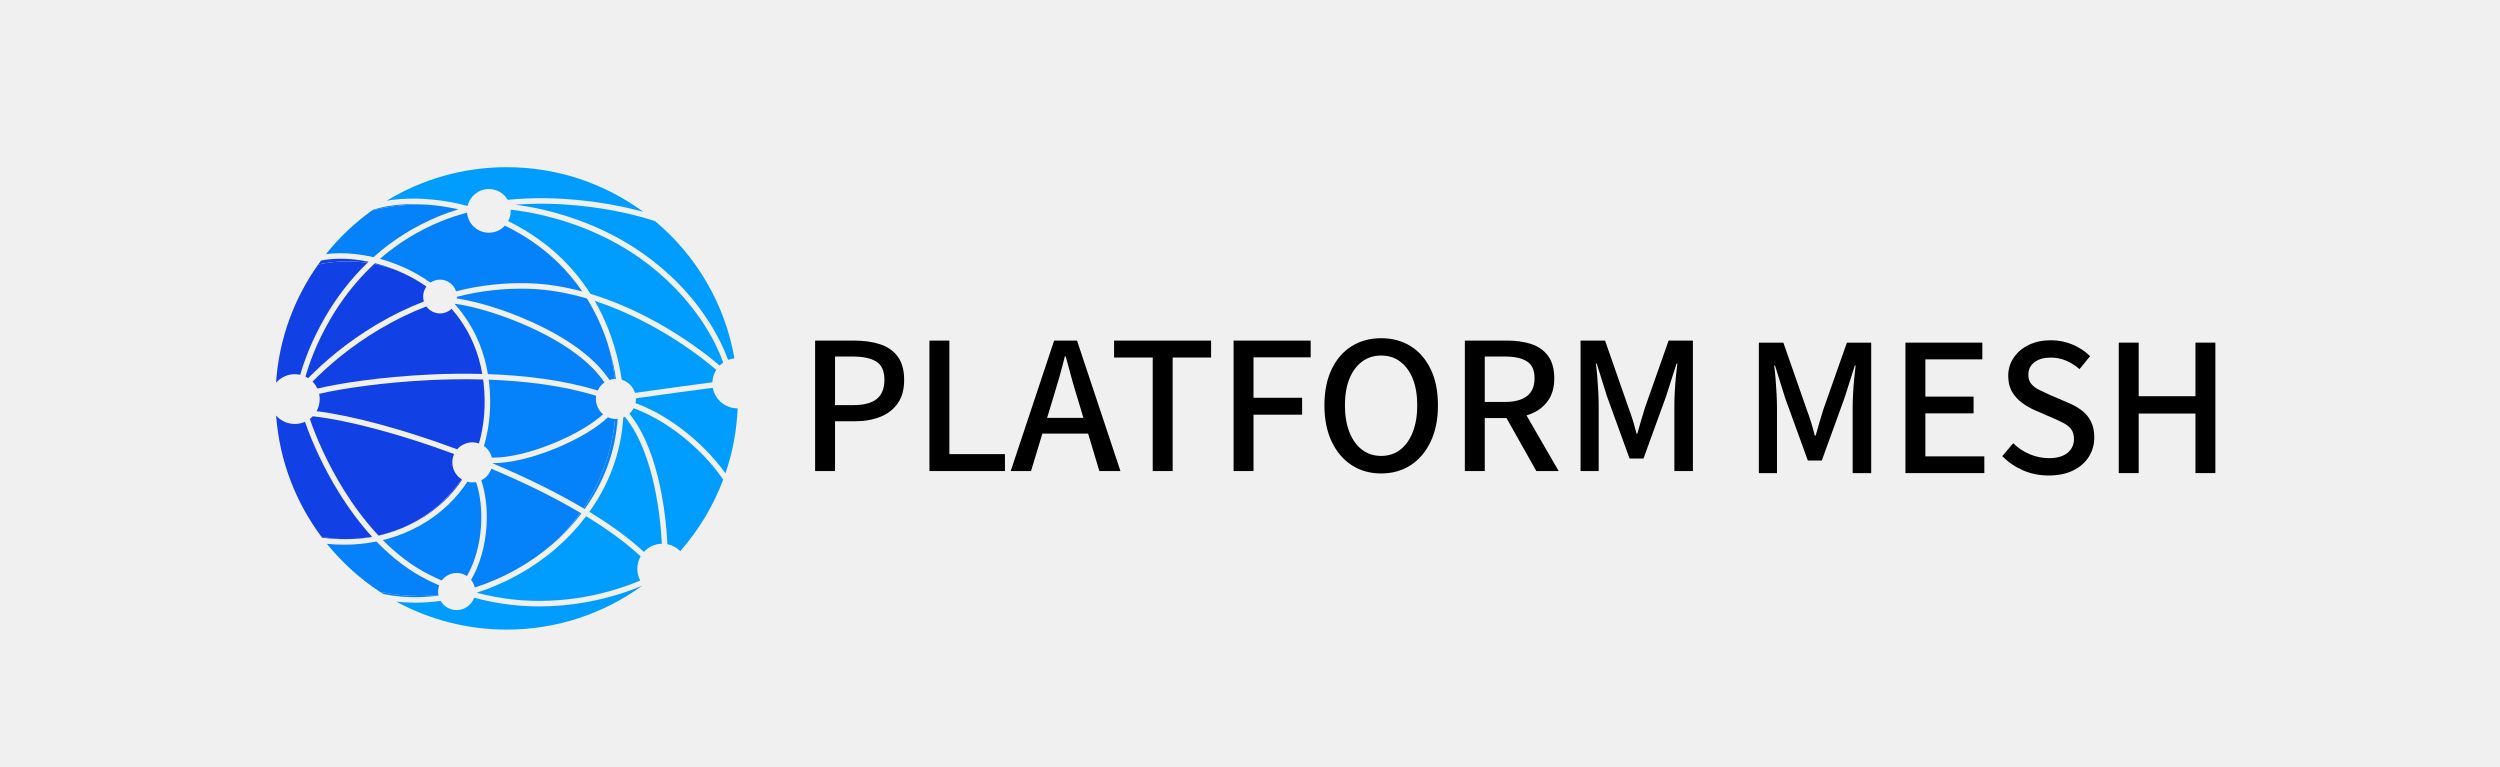
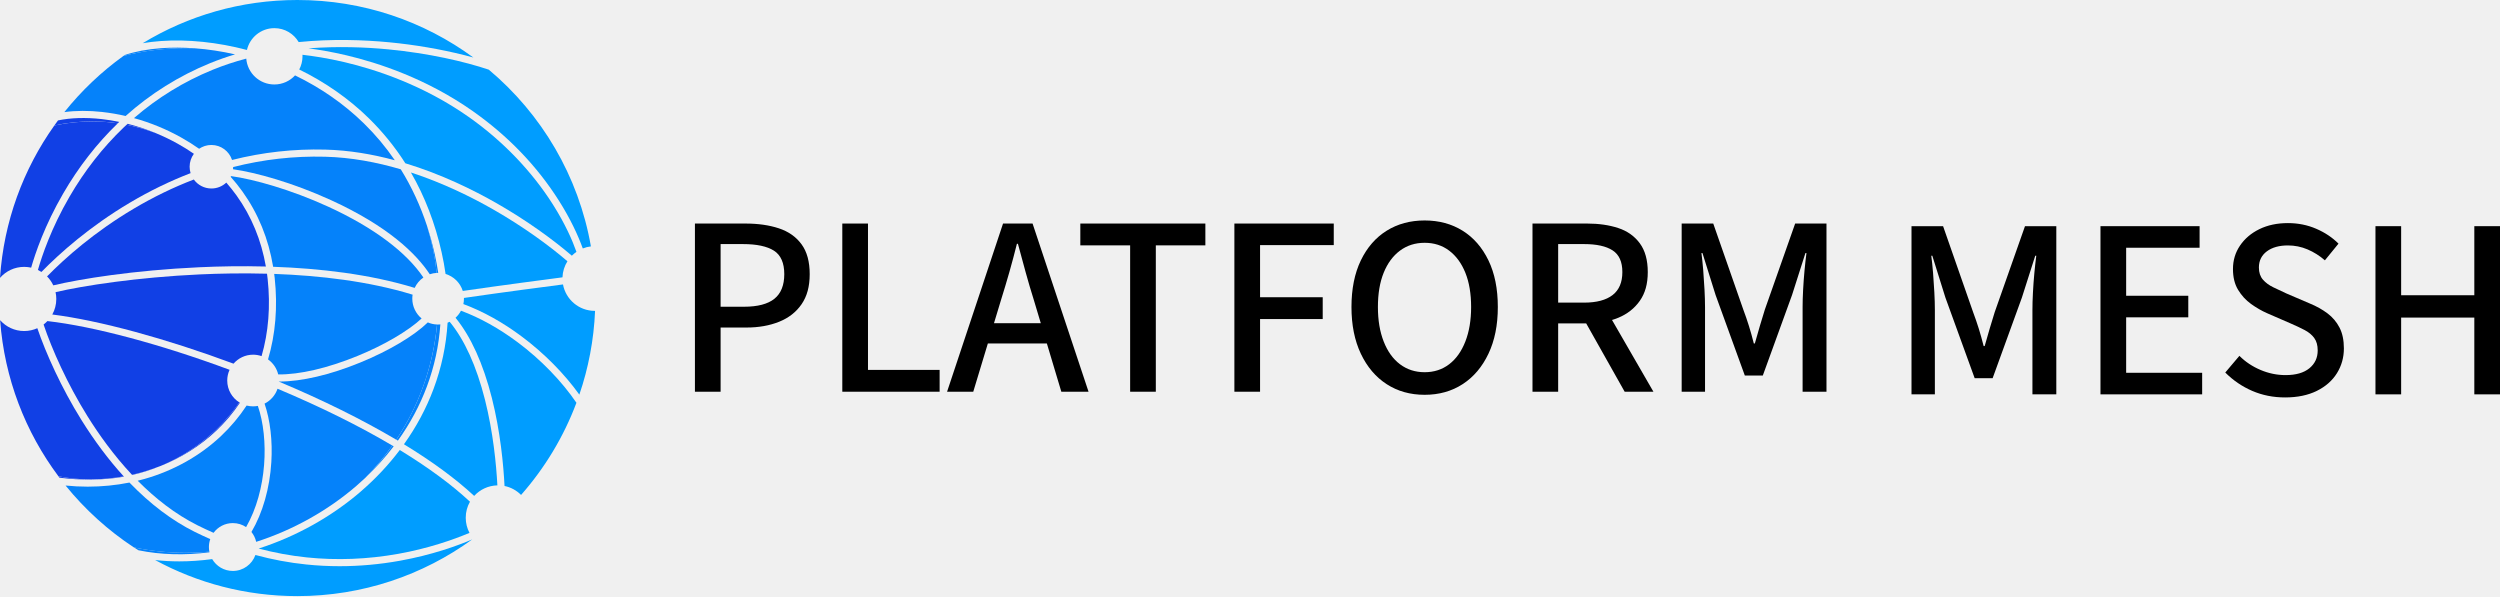
- <svg xmlns="http://www.w3.org/2000/svg" id="a" data-name="Layer 1" width="1004.12" height="307.88" viewBox="0 0 1004.12 307.88">
-   <rect x="-358.78" y="133.3" width="385.06" height="59.61" fill="none" />
-   <g>
-     <path d="M238.9,120.89c4.33,7.49,7.54,15.82,9.58,24.93.5,2.24.91,4.47,1.22,6.69,2.55.77,4.56,2.76,5.36,5.29,12.14-1.76,25.41-3.5,31.06-4.24.07-1.84.63-3.55,1.55-5.01-5.79-4.97-13.8-10.8-23.04-16.09-6.88-3.94-15.75-8.31-25.72-11.57Z" fill="#009dff" />
-     <path d="M171.5,82.2c-3.58-.27-7.09-.28-10.42-.04-4.24.31-8.07,1.04-11.29,2.11-.14.1-.28.2-.42.3,6.21-1.58,12.71-2.42,19.41-2.42.91,0,1.81.02,2.72.05Z" fill="#0582fa" />
-     <path d="M176.14,239.23c-.01-.06-.03-.13-.04-.19-2.41.22-4.85.34-7.31.34-5.54,0-10.95-.58-16.17-1.67.46.3.92.6,1.39.89,6.94,1.42,14.41,1.63,22.14.63Z" fill="#0582fa" />
-     <path d="M207.02,82.22c3.1.4,7.08,1.06,11.69,2.14,10.08,2.37,25.11,7.32,39.45,17.4,11.01,7.74,20.05,17.15,26.89,27.97,3.49,5.52,5.9,10.68,7.4,14.83.8-.32,1.64-.54,2.53-.64-3.84-21.98-15.41-41.3-31.81-55.06-7.55-2.54-18.76-5.12-31.31-6.33-7.03-.67-15.65-1.02-24.84-.32Z" fill="#009dff" />
-     <path d="M187.81,82.73c.89-3.9,4.38-6.81,8.55-6.81,3.23,0,6.05,1.75,7.57,4.34,10.43-1.05,20.27-.69,28.14.06,7.98.76,16.08,2.15,23.44,4,.97.24,1.92.5,2.85.75-15.37-11.27-34.33-17.92-54.85-17.92-17.64,0-34.13,4.92-48.17,13.46,1.77-.3,3.63-.53,5.59-.67,8.38-.61,17.81.37,26.88,2.78Z" fill="#009dff" />
-     <path d="M224.66,216.06c3.26-3.08,6.22-6.37,8.87-9.85-.14-.08-.28-.16-.41-.25-2.53,3.6-5.36,6.98-8.45,10.1Z" fill="#0582fa" />
-     <path d="M250.97,167.41c-.21.1-.42.2-.64.28-.43,7.09-1.89,13.99-4.39,20.67-2.25,6.02-5.35,11.81-9.21,17.21,8.83,5.39,16.16,10.78,21.88,16.09,1.8-1.97,4.37-3.22,7.23-3.28-.35-6.5-1.3-16.52-3.87-26.7-2.65-10.47-6.34-18.63-11-24.28Z" fill="#009dff" />
-     <path d="M247.38,152.16s.02,0,.03,0c-.29-1.94-.65-3.9-1.09-5.86-.67-2.99-1.47-5.89-2.39-8.7,1.44,4.69,2.46,9.56,3,14.58.15,0,.29-.01.44-.01Z" fill="#0582fa" />
-     <path d="M247.05,168.25c-1.25,13.19-5.75,25.42-12.69,35.9,0,0,0,0,0,0,.16.1.32.19.48.29,3.79-5.29,6.83-10.95,9.03-16.84,2.34-6.26,3.74-12.73,4.2-19.37-.23.02-.46.03-.69.03-.11,0-.22,0-.33,0Z" fill="#0582fa" />
-     <path d="M216.69,243.56c-3.51,0-6.99-.18-10.45-.54-5.34-.55-10.61-1.54-15.79-2.95-1.03,2.89-3.79,4.97-7.03,4.97-2.75,0-5.14-1.48-6.44-3.69-3.47.47-6.9.71-10.26.71-2.55,0-5.05-.14-7.51-.41,13.17,7.16,28.26,11.23,44.3,11.23,20.36,0,39.19-6.56,54.5-17.67-4.76,2.03-12.56,4.85-22.53,6.65-6.27,1.13-12.56,1.7-18.79,1.7Z" fill="#009dff" />
-     <path d="M272.19,173.82c-5.8-4.34-11.81-7.68-17.69-9.86-.44.83-1.01,1.57-1.7,2.19,4.81,5.91,8.61,14.3,11.32,24.99,2.66,10.51,3.61,20.84,3.95,27.43,1.99.4,3.77,1.4,5.15,2.79,7.37-8.37,13.26-18.08,17.25-28.72-4.63-6.79-11.08-13.44-18.29-18.83Z" fill="#009dff" />
-     <path d="M296.19,164.01c-4.94,0-9.04-3.55-9.91-8.24-5.71.74-18.84,2.46-30.86,4.21,0,.08,0,.15,0,.23,0,.57-.06,1.13-.18,1.68,6.09,2.25,12.29,5.69,18.26,10.16,6.94,5.19,13.19,11.52,17.88,18.05,2.82-8.24,4.51-17,4.9-26.1-.03,0-.07,0-.1,0Z" fill="#009dff" />
-     <path d="M204.11,88.81c8.12,3.97,15.48,9.11,21.71,15.22,4.32,4.24,8.11,8.91,11.34,13.99,11.12,3.37,21.02,8.21,28.56,12.52,9.32,5.33,17.41,11.22,23.32,16.28.44-.44.92-.84,1.43-1.2-1.26-3.58-3.48-8.66-7.3-14.71-6.59-10.42-15.68-19.88-26.29-27.34-14.03-9.86-28.74-14.71-38.62-17.04-5.37-1.27-9.92-1.94-13.15-2.31,0,.16.01.32.01.48,0,1.48-.37,2.88-1.02,4.11Z" fill="#009dff" />
-     <path d="M223.32,220.26c-9.17,7.91-20.28,14.09-31.87,17.8,4.91,1.31,9.91,2.23,14.97,2.76,9.39.98,19.01.6,28.59-1.12,9.16-1.64,17-4.35,22.14-6.52-.75-1.41-1.17-3.01-1.17-4.72,0-1.82.48-3.52,1.32-4.99-5.71-5.33-13.09-10.75-21.87-16.11-3.5,4.64-7.56,8.97-12.11,12.89Z" fill="#009dff" />
-     <path d="M212.12,115.98c-9.66-.25-19.21.83-28.61,3.22,0,.23-.02.46-.04.68,7.12,1.01,18.57,4.17,30.47,9.6,17.9,8.18,26.61,16.73,30.84,23.12.68-.23,1.41-.38,2.16-.42-.54-5.02-1.56-9.89-3-14.58-2.09-6.36-4.83-12.27-8.2-17.7-7.45-2.2-15.44-3.71-23.61-3.92Z" fill="#0582fa" />
-     <path d="M242.78,153.6c-2.63-3.9-6.41-7.72-11.29-11.39-5.13-3.86-11.35-7.46-18.48-10.72-11.41-5.22-23.08-8.51-30.16-9.47-.04.07-.07.15-.11.22,1.29,1.45,2.51,2.96,3.64,4.54,4.93,6.87,8.15,14.76,9.59,23.49,14.37.5,30.07,2.27,44.1,6.58.6-1.31,1.55-2.43,2.72-3.24Z" fill="#0582fa" />
-     <path d="M244.17,167.6c-4.34,4.21-12.07,8.83-21.07,12.51-9.4,3.85-18.31,5.92-25.18,5.92-.06,0-.11,0-.17,0,0,0,0,.01,0,.02,13.48,5.64,26.09,11.88,36.6,18.11,6.95-10.48,11.45-22.71,12.69-35.9-1.02-.04-1.99-.27-2.87-.66Z" fill="#0582fa" />
-     <path d="M142.78,102.05c2.42.27,4.83.68,7.23,1.24,7.76-6.96,16.6-12.48,26.29-16.45,2.57-1.05,5.18-1.96,7.8-2.75-4.21-.96-8.46-1.6-12.61-1.9-.9-.03-1.81-.05-2.72-.05-6.7,0-13.2.84-19.41,2.42-6.92,4.97-13.13,10.88-18.44,17.52,3.57-.49,7.59-.51,11.84-.04Z" fill="#0582fa" />
-     <path d="M150.31,106.02c3.16.62,6.23,1.5,9.18,2.63-2.89-1.19-5.85-2.17-8.85-2.93-.11.1-.22.2-.33.3Z" fill="#1140e5" />
-     <path d="M197.34,188.27c-.68,2.03-2.15,3.69-4.04,4.64,1.76,5.13,2.52,11.59,2.11,18.25-.5,8.14-2.69,15.8-6.2,21.74.71.88,1.23,1.93,1.48,3.07,11.33-3.62,22.21-9.66,31.17-17.39.95-.82,1.88-1.66,2.79-2.51,3.09-3.12,5.92-6.5,8.45-10.1-10.25-6.07-22.3-12.05-35.76-17.7Z" fill="#0582fa" />
-     <path d="M172.91,113.5c1.09-.74,2.4-1.18,3.82-1.18,3.01,0,5.55,1.96,6.44,4.67,9.52-2.4,19.21-3.48,29-3.23,7.48.19,14.8,1.45,21.71,3.32-2.82-4.13-6.03-7.96-9.62-11.47-6.15-6.02-13.43-11.09-21.46-14.97-1.6,1.74-3.9,2.83-6.46,2.83-4.61,0-8.38-3.55-8.74-8.06-3.53.93-7.03,2.08-10.46,3.48-9,3.68-17.23,8.73-24.53,15.06,5.07,1.4,10.03,3.42,14.66,6.01,1.97,1.1,3.85,2.28,5.64,3.54Z" fill="#0582fa" />
-     <path d="M160.66,212.43c6.6-2.59,12.6-6.36,17.58-11.06,2.81-2.66,5.28-5.58,7.38-8.73-.06-.04-.12-.08-.19-.11-6.12,8.82-14.71,15.79-24.78,19.9Z" fill="#1140e5" />
-     <path d="M176.1,239.04c-.09-.47-.14-.95-.14-1.45,0-.87.15-1.7.42-2.47-1.64-.72-3.26-1.48-4.88-2.28-7.01-3.5-13.78-8.61-20.14-15.18-.05-.05-.1-.11-.16-.16-4.22.85-8.59,1.28-13,1.28-2.29,0-4.6-.12-6.9-.35,6.05,7.47,13.24,13.99,21.3,19.29,5.22,1.09,10.63,1.67,16.17,1.67,2.47,0,4.9-.11,7.31-.34Z" fill="#0582fa" />
-     <path d="M139.13,216.55c-3.43-.03-6.79-.36-10.05-.98.1.14.21.27.31.41,3.25.43,6.51.62,9.74.58Z" fill="#1140e5" />
-     <path d="M183.42,230.13c1.53,0,2.95.46,4.13,1.25,6.56-11.43,7.16-27.58,3.66-37.76-.48.09-.98.14-1.49.14-.69,0-1.37-.09-2.01-.25-2.25,3.42-4.91,6.59-7.95,9.47-6.54,6.18-14.78,10.81-23.82,13.38-.72.2-1.44.39-2.17.57,5.36,5.41,11.61,10.38,18.72,13.93,1.63.81,3.27,1.58,4.92,2.3,1.36-1.84,3.54-3.03,6-3.03Z" fill="#0582fa" />
-     <path d="M147.58,105.56c.08-.08.16-.16.24-.23.07-.07.14-.13.21-.2-1.83-.38-3.66-.67-5.49-.88-5.04-.56-9.69-.4-13.6.42-.38.51-.76,1.03-1.13,1.56,3.79-.81,7.73-1.25,11.76-1.25,2.72,0,5.39.2,8.01.57Z" fill="#1140e5" />
-     <path d="M197.54,183.81c6.61.09,15.38-1.93,24.73-5.76,8.37-3.42,15.77-7.79,19.96-11.67-1.77-1.48-2.9-3.7-2.9-6.18,0-.42.03-.84.1-1.24-13.68-4.21-29.03-5.96-43.13-6.47.06.44.11.87.16,1.31.97,8.99.24,17.54-2.08,25.33,1.56,1.11,2.71,2.76,3.17,4.67Z" fill="#0582fa" />
-     <path d="M189.72,177.66c.93,0,1.82.16,2.65.45,2.15-7.41,2.81-15.53,1.89-24.06-.06-.54-.13-1.09-.2-1.62-7.57-.21-14.73-.07-21,.22-19.27.89-36.28,3.5-44.88,5.53.15.68.23,1.39.23,2.12,0,1.76-.45,3.41-1.25,4.84,14.66,1.84,35.47,7.51,56.47,15.32,1.48-1.71,3.66-2.8,6.1-2.8Z" fill="#1140e5" />
-     <path d="M151.34,130.3c6.2-3.68,12.51-6.74,18.91-9.2-.19-.63-.3-1.3-.3-1.99,0-1.51.5-2.91,1.33-4.04-1.62-1.13-3.32-2.19-5.09-3.17-2.17-1.21-4.42-2.29-6.71-3.24-2.95-1.13-6.02-2.01-9.18-2.63-.31.29-.62.58-.93.87-6.46,6.18-12.14,13.43-16.85,21.55-5.68,9.77-8.6,18.49-9.84,22.82.38.18.75.39,1.1.61,5.85-5.98,15.09-14.18,27.55-21.58Z" fill="#1140e5" />
-     <path d="M193.71,150.2c-1.42-8.22-4.49-15.65-9.13-22.13-1-1.39-2.07-2.73-3.2-4.03-1.21,1.14-2.85,1.84-4.64,1.84-2.25,0-4.25-1.1-5.48-2.8-6.35,2.43-12.62,5.47-18.77,9.12-12.17,7.22-21.2,15.21-26.96,21.07.8.81,1.46,1.75,1.94,2.79,8.33-1.99,25.04-4.7,45.49-5.64,6.21-.29,13.28-.43,20.76-.23Z" fill="#1140e5" />
-     <path d="M160.66,212.43c10.07-4.11,18.66-11.08,24.78-19.9-2.26-1.42-3.77-3.94-3.77-6.82,0-1.19.26-2.32.73-3.34-21.3-7.9-42.33-13.55-56.76-15.18-.37.39-.77.75-1.19,1.07,2.6,7.73,7.38,18.47,13.69,28.59,3.47,5.57,8.11,12.1,13.85,18.22,1.13-.25,2.25-.53,3.35-.85,1.81-.52,3.59-1.12,5.32-1.8Z" fill="#1140e5" />
-     <path d="M118.4,150.3c.75,0,1.48.09,2.18.24,1.28-4.47,4.22-13.19,10-23.14,4.76-8.21,10.49-15.56,17-21.84-2.62-.38-5.29-.57-8.01-.57-4.04,0-7.97.43-11.76,1.25-9.66,13.57-15.76,29.86-16.94,47.49,1.83-2.1,4.53-3.43,7.53-3.43Z" fill="#1140e5" />
-     <path d="M149.42,215.58c-4.66-5.11-9.08-11-13.17-17.56-6.27-10.07-11.07-20.76-13.75-28.61-1.25.56-2.64.88-4.1.88-2.98,0-5.66-1.31-7.49-3.38,1.33,18.17,7.89,34.89,18.18,48.65,3.26.62,6.61.96,10.05.98,3.48-.05,6.93-.37,10.29-.97Z" fill="#1140e5" />
-     <path d="M197.76,186.04s0-.01,0-.02c-.02,0-.03,0-.05,0,.02,0,.03.01.05.02Z" fill="#fff" />
-     <path d="M155.34,214.22c-1.1.31-2.22.6-3.35.85.02.03.05.05.07.08,2.97-.68,5.84-1.6,8.6-2.73-1.74.68-3.51,1.28-5.32,1.8Z" fill="#1140e5" />
-     <path d="M139.13,216.55c.15,0,.29,0,.44,0,3.39,0,6.71-.3,9.93-.88-.03-.03-.05-.06-.08-.09-3.36.6-6.81.92-10.29.97Z" fill="#1140e5" />
+ <svg xmlns="http://www.w3.org/2000/svg" id="a" data-name="Layer 1" width="778.93" height="185.73" viewBox="0 0 778.93 185.73" version="1.1">
+   <defs id="defs48" />
+   <g id="g36" transform="translate(-110.87,-67.15)">
+     <path d="m 238.9,120.89 c 4.33,7.49 7.54,15.82 9.58,24.93 0.5,2.24 0.91,4.47 1.22,6.69 2.55,0.77 4.56,2.76 5.36,5.29 12.14,-1.76 25.41,-3.5 31.06,-4.24 0.07,-1.84 0.63,-3.55 1.55,-5.01 -5.79,-4.97 -13.8,-10.8 -23.04,-16.09 -6.88,-3.94 -15.75,-8.31 -25.72,-11.57 z" fill="#009dff" id="path1" />
+     <path d="m 171.5,82.2 c -3.58,-0.27 -7.09,-0.28 -10.42,-0.04 -4.24,0.31 -8.07,1.04 -11.29,2.11 -0.14,0.1 -0.28,0.2 -0.42,0.3 6.21,-1.58 12.71,-2.42 19.41,-2.42 0.91,0 1.81,0.02 2.72,0.05 z" fill="#0582fa" id="path2" />
+     <path d="m 176.14,239.23 c -0.01,-0.06 -0.03,-0.13 -0.04,-0.19 -2.41,0.22 -4.85,0.34 -7.31,0.34 -5.54,0 -10.95,-0.58 -16.17,-1.67 0.46,0.3 0.92,0.6 1.39,0.89 6.94,1.42 14.41,1.63 22.14,0.63 z" fill="#0582fa" id="path3" />
+     <path d="m 207.02,82.22 c 3.1,0.4 7.08,1.06 11.69,2.14 10.08,2.37 25.11,7.32 39.45,17.4 11.01,7.74 20.05,17.15 26.89,27.97 3.49,5.52 5.9,10.68 7.4,14.83 0.8,-0.32 1.64,-0.54 2.53,-0.64 -3.84,-21.98 -15.41,-41.3 -31.81,-55.06 -7.55,-2.54 -18.76,-5.12 -31.31,-6.33 -7.03,-0.67 -15.65,-1.02 -24.84,-0.32 z" fill="#009dff" id="path4" />
+     <path d="m 187.81,82.73 c 0.89,-3.9 4.38,-6.81 8.55,-6.81 3.23,0 6.05,1.75 7.57,4.34 10.43,-1.05 20.27,-0.69 28.14,0.06 7.98,0.76 16.08,2.15 23.44,4 0.97,0.24 1.92,0.5 2.85,0.75 -15.37,-11.27 -34.33,-17.92 -54.85,-17.92 -17.64,0 -34.13,4.92 -48.17,13.46 1.77,-0.3 3.63,-0.53 5.59,-0.67 8.38,-0.61 17.81,0.37 26.88,2.78 z" fill="#009dff" id="path5" />
+     <path d="m 224.66,216.06 c 3.26,-3.08 6.22,-6.37 8.87,-9.85 -0.14,-0.08 -0.28,-0.16 -0.41,-0.25 -2.53,3.6 -5.36,6.98 -8.45,10.1 z" fill="#0582fa" id="path6" />
+     <path d="m 250.97,167.41 c -0.21,0.1 -0.42,0.2 -0.64,0.28 -0.43,7.09 -1.89,13.99 -4.39,20.67 -2.25,6.02 -5.35,11.81 -9.21,17.21 8.83,5.39 16.16,10.78 21.88,16.09 1.8,-1.97 4.37,-3.22 7.23,-3.28 -0.35,-6.5 -1.3,-16.52 -3.87,-26.7 -2.65,-10.47 -6.34,-18.63 -11,-24.28 z" fill="#009dff" id="path7" />
+     <path d="m 247.38,152.16 c 0,0 0.02,0 0.03,0 -0.29,-1.94 -0.65,-3.9 -1.09,-5.86 -0.67,-2.99 -1.47,-5.89 -2.39,-8.7 1.44,4.69 2.46,9.56 3,14.58 0.15,0 0.29,-0.01 0.44,-0.01 z" fill="#0582fa" id="path8" />
+     <path d="m 247.05,168.25 c -1.25,13.19 -5.75,25.42 -12.69,35.9 0,0 0,0 0,0 0.16,0.1 0.32,0.19 0.48,0.29 3.79,-5.29 6.83,-10.95 9.03,-16.84 2.34,-6.26 3.74,-12.73 4.2,-19.37 -0.23,0.02 -0.46,0.03 -0.69,0.03 -0.11,0 -0.22,0 -0.33,0 z" fill="#0582fa" id="path9" />
+     <path d="m 216.69,243.56 c -3.51,0 -6.99,-0.18 -10.45,-0.54 -5.34,-0.55 -10.61,-1.54 -15.79,-2.95 -1.03,2.89 -3.79,4.97 -7.03,4.97 -2.75,0 -5.14,-1.48 -6.44,-3.69 -3.47,0.47 -6.9,0.71 -10.26,0.71 -2.55,0 -5.05,-0.14 -7.51,-0.41 13.17,7.16 28.26,11.23 44.3,11.23 20.36,0 39.19,-6.56 54.5,-17.67 -4.76,2.03 -12.56,4.85 -22.53,6.65 -6.27,1.13 -12.56,1.7 -18.79,1.7 z" fill="#009dff" id="path10" />
+     <path d="m 272.19,173.82 c -5.8,-4.34 -11.81,-7.68 -17.69,-9.86 -0.44,0.83 -1.01,1.57 -1.7,2.19 4.81,5.91 8.61,14.3 11.32,24.99 2.66,10.51 3.61,20.84 3.95,27.43 1.99,0.4 3.77,1.4 5.15,2.79 7.37,-8.37 13.26,-18.08 17.25,-28.72 -4.63,-6.79 -11.08,-13.44 -18.29,-18.83 z" fill="#009dff" id="path11" />
+     <path d="m 296.19,164.01 c -4.94,0 -9.04,-3.55 -9.91,-8.24 -5.71,0.74 -18.84,2.46 -30.86,4.21 0,0.08 0,0.15 0,0.23 0,0.57 -0.06,1.13 -0.18,1.68 6.09,2.25 12.29,5.69 18.26,10.16 6.94,5.19 13.19,11.52 17.88,18.05 2.82,-8.24 4.51,-17 4.9,-26.1 -0.03,0 -0.07,0 -0.1,0 z" fill="#009dff" id="path12" />
+     <path d="m 204.11,88.81 c 8.12,3.97 15.48,9.11 21.71,15.22 4.32,4.24 8.11,8.91 11.34,13.99 11.12,3.37 21.02,8.21 28.56,12.52 9.32,5.33 17.41,11.22 23.32,16.28 0.44,-0.44 0.92,-0.84 1.43,-1.2 -1.26,-3.58 -3.48,-8.66 -7.3,-14.71 -6.59,-10.42 -15.68,-19.88 -26.29,-27.34 -14.03,-9.86 -28.74,-14.71 -38.62,-17.04 -5.37,-1.27 -9.92,-1.94 -13.15,-2.31 0,0.16 0.01,0.32 0.01,0.48 0,1.48 -0.37,2.88 -1.02,4.11 z" fill="#009dff" id="path13" />
+     <path d="m 223.32,220.26 c -9.17,7.91 -20.28,14.09 -31.87,17.8 4.91,1.31 9.91,2.23 14.97,2.76 9.39,0.98 19.01,0.6 28.59,-1.12 9.16,-1.64 17,-4.35 22.14,-6.52 -0.75,-1.41 -1.17,-3.01 -1.17,-4.72 0,-1.82 0.48,-3.52 1.32,-4.99 -5.71,-5.33 -13.09,-10.75 -21.87,-16.11 -3.5,4.64 -7.56,8.97 -12.11,12.89 z" fill="#009dff" id="path14" />
+     <path d="m 212.12,115.98 c -9.66,-0.25 -19.21,0.83 -28.61,3.22 0,0.23 -0.02,0.46 -0.04,0.68 7.12,1.01 18.57,4.17 30.47,9.6 17.9,8.18 26.61,16.73 30.84,23.12 0.68,-0.23 1.41,-0.38 2.16,-0.42 -0.54,-5.02 -1.56,-9.89 -3,-14.58 -2.09,-6.36 -4.83,-12.27 -8.2,-17.7 -7.45,-2.2 -15.44,-3.71 -23.61,-3.92 z" fill="#0582fa" id="path15" />
+     <path d="m 242.78,153.6 c -2.63,-3.9 -6.41,-7.72 -11.29,-11.39 -5.13,-3.86 -11.35,-7.46 -18.48,-10.72 -11.41,-5.22 -23.08,-8.51 -30.16,-9.47 -0.04,0.07 -0.07,0.15 -0.11,0.22 1.29,1.45 2.51,2.96 3.64,4.54 4.93,6.87 8.15,14.76 9.59,23.49 14.37,0.5 30.07,2.27 44.1,6.58 0.6,-1.31 1.55,-2.43 2.72,-3.24 z" fill="#0582fa" id="path16" />
+     <path d="m 244.17,167.6 c -4.34,4.21 -12.07,8.83 -21.07,12.51 -9.4,3.85 -18.31,5.92 -25.18,5.92 -0.06,0 -0.11,0 -0.17,0 0,0 0,0.01 0,0.02 13.48,5.64 26.09,11.88 36.6,18.11 6.95,-10.48 11.45,-22.71 12.69,-35.9 -1.02,-0.04 -1.99,-0.27 -2.87,-0.66 z" fill="#0582fa" id="path17" />
+     <path d="m 142.78,102.05 c 2.42,0.27 4.83,0.68 7.23,1.24 7.76,-6.96 16.6,-12.48 26.29,-16.45 2.57,-1.05 5.18,-1.96 7.8,-2.75 -4.21,-0.96 -8.46,-1.6 -12.61,-1.9 -0.9,-0.03 -1.81,-0.05 -2.72,-0.05 -6.7,0 -13.2,0.84 -19.41,2.42 -6.92,4.97 -13.13,10.88 -18.44,17.52 3.57,-0.49 7.59,-0.51 11.84,-0.04 z" fill="#0582fa" id="path18" />
+     <path d="m 150.31,106.02 c 3.16,0.62 6.23,1.5 9.18,2.63 -2.89,-1.19 -5.85,-2.17 -8.85,-2.93 -0.11,0.1 -0.22,0.2 -0.33,0.3 z" fill="#1140e5" id="path19" />
+     <path d="m 197.34,188.27 c -0.68,2.03 -2.15,3.69 -4.04,4.64 1.76,5.13 2.52,11.59 2.11,18.25 -0.5,8.14 -2.69,15.8 -6.2,21.74 0.71,0.88 1.23,1.93 1.48,3.07 11.33,-3.62 22.21,-9.66 31.17,-17.39 0.95,-0.82 1.88,-1.66 2.79,-2.51 3.09,-3.12 5.92,-6.5 8.45,-10.1 -10.25,-6.07 -22.3,-12.05 -35.76,-17.7 z" fill="#0582fa" id="path20" />
+     <path d="m 172.91,113.5 c 1.09,-0.74 2.4,-1.18 3.82,-1.18 3.01,0 5.55,1.96 6.44,4.67 9.52,-2.4 19.21,-3.48 29,-3.23 7.48,0.19 14.8,1.45 21.71,3.32 -2.82,-4.13 -6.03,-7.96 -9.62,-11.47 -6.15,-6.02 -13.43,-11.09 -21.46,-14.97 -1.6,1.74 -3.9,2.83 -6.46,2.83 -4.61,0 -8.38,-3.55 -8.74,-8.06 -3.53,0.93 -7.03,2.08 -10.46,3.48 -9,3.68 -17.23,8.73 -24.53,15.06 5.07,1.4 10.03,3.42 14.66,6.01 1.97,1.1 3.85,2.28 5.64,3.54 z" fill="#0582fa" id="path21" />
+     <path d="m 160.66,212.43 c 6.6,-2.59 12.6,-6.36 17.58,-11.06 2.81,-2.66 5.28,-5.58 7.38,-8.73 -0.06,-0.04 -0.12,-0.08 -0.19,-0.11 -6.12,8.82 -14.71,15.79 -24.78,19.9 z" fill="#1140e5" id="path22" />
+     <path d="m 176.1,239.04 c -0.09,-0.47 -0.14,-0.95 -0.14,-1.45 0,-0.87 0.15,-1.7 0.42,-2.47 -1.64,-0.72 -3.26,-1.48 -4.88,-2.28 -7.01,-3.5 -13.78,-8.61 -20.14,-15.18 -0.05,-0.05 -0.1,-0.11 -0.16,-0.16 -4.22,0.85 -8.59,1.28 -13,1.28 -2.29,0 -4.6,-0.12 -6.9,-0.35 6.05,7.47 13.24,13.99 21.3,19.29 5.22,1.09 10.63,1.67 16.17,1.67 2.47,0 4.9,-0.11 7.31,-0.34 z" fill="#0582fa" id="path23" />
+     <path d="m 139.13,216.55 c -3.43,-0.03 -6.79,-0.36 -10.05,-0.98 0.1,0.14 0.21,0.27 0.31,0.41 3.25,0.43 6.51,0.62 9.74,0.58 z" fill="#1140e5" id="path24" />
+     <path d="m 183.42,230.13 c 1.53,0 2.95,0.46 4.13,1.25 6.56,-11.43 7.16,-27.58 3.66,-37.76 -0.48,0.09 -0.98,0.14 -1.49,0.14 -0.69,0 -1.37,-0.09 -2.01,-0.25 -2.25,3.42 -4.91,6.59 -7.95,9.47 -6.54,6.18 -14.78,10.81 -23.82,13.38 -0.72,0.2 -1.44,0.39 -2.17,0.57 5.36,5.41 11.61,10.38 18.72,13.93 1.63,0.81 3.27,1.58 4.92,2.3 1.36,-1.84 3.54,-3.03 6,-3.03 z" fill="#0582fa" id="path25" />
+     <path d="m 147.58,105.56 c 0.08,-0.08 0.16,-0.16 0.24,-0.23 0.07,-0.07 0.14,-0.13 0.21,-0.2 -1.83,-0.38 -3.66,-0.67 -5.49,-0.88 -5.04,-0.56 -9.69,-0.4 -13.6,0.42 -0.38,0.51 -0.76,1.03 -1.13,1.56 3.79,-0.81 7.73,-1.25 11.76,-1.25 2.72,0 5.39,0.2 8.01,0.57 z" fill="#1140e5" id="path26" />
+     <path d="m 197.54,183.81 c 6.61,0.09 15.38,-1.93 24.73,-5.76 8.37,-3.42 15.77,-7.79 19.96,-11.67 -1.77,-1.48 -2.9,-3.7 -2.9,-6.18 0,-0.42 0.03,-0.84 0.1,-1.24 -13.68,-4.21 -29.03,-5.96 -43.13,-6.47 0.06,0.44 0.11,0.87 0.16,1.31 0.97,8.99 0.24,17.54 -2.08,25.33 1.56,1.11 2.71,2.76 3.17,4.67 z" fill="#0582fa" id="path27" />
+     <path d="m 189.72,177.66 c 0.93,0 1.82,0.16 2.65,0.45 2.15,-7.41 2.81,-15.53 1.89,-24.06 -0.06,-0.54 -0.13,-1.09 -0.2,-1.62 -7.57,-0.21 -14.73,-0.07 -21,0.22 -19.27,0.89 -36.28,3.5 -44.88,5.53 0.15,0.68 0.23,1.39 0.23,2.12 0,1.76 -0.45,3.41 -1.25,4.84 14.66,1.84 35.47,7.51 56.47,15.32 1.48,-1.71 3.66,-2.8 6.1,-2.8 z" fill="#1140e5" id="path28" />
+     <path d="m 151.34,130.3 c 6.2,-3.68 12.51,-6.74 18.91,-9.2 -0.19,-0.63 -0.3,-1.3 -0.3,-1.99 0,-1.51 0.5,-2.91 1.33,-4.04 -1.62,-1.13 -3.32,-2.19 -5.09,-3.17 -2.17,-1.21 -4.42,-2.29 -6.71,-3.24 -2.95,-1.13 -6.02,-2.01 -9.18,-2.63 -0.31,0.29 -0.62,0.58 -0.93,0.87 -6.46,6.18 -12.14,13.43 -16.85,21.55 -5.68,9.77 -8.6,18.49 -9.84,22.82 0.38,0.18 0.75,0.39 1.1,0.61 5.85,-5.98 15.09,-14.18 27.55,-21.58 z" fill="#1140e5" id="path29" />
+     <path d="m 193.71,150.2 c -1.42,-8.22 -4.49,-15.65 -9.13,-22.13 -1,-1.39 -2.07,-2.73 -3.2,-4.03 -1.21,1.14 -2.85,1.84 -4.64,1.84 -2.25,0 -4.25,-1.1 -5.48,-2.8 -6.35,2.43 -12.62,5.47 -18.77,9.12 -12.17,7.22 -21.2,15.21 -26.96,21.07 0.8,0.81 1.46,1.75 1.94,2.79 8.33,-1.99 25.04,-4.7 45.49,-5.64 6.21,-0.29 13.28,-0.43 20.76,-0.23 z" fill="#1140e5" id="path30" />
+     <path d="m 160.66,212.43 c 10.07,-4.11 18.66,-11.08 24.78,-19.9 -2.26,-1.42 -3.77,-3.94 -3.77,-6.82 0,-1.19 0.26,-2.32 0.73,-3.34 -21.3,-7.9 -42.33,-13.55 -56.76,-15.18 -0.37,0.39 -0.77,0.75 -1.19,1.07 2.6,7.73 7.38,18.47 13.69,28.59 3.47,5.57 8.11,12.1 13.85,18.22 1.13,-0.25 2.25,-0.53 3.35,-0.85 1.81,-0.52 3.59,-1.12 5.32,-1.8 z" fill="#1140e5" id="path31" />
+     <path d="m 118.4,150.3 c 0.75,0 1.48,0.09 2.18,0.24 1.28,-4.47 4.22,-13.19 10,-23.14 4.76,-8.21 10.49,-15.56 17,-21.84 -2.62,-0.38 -5.29,-0.57 -8.01,-0.57 -4.04,0 -7.97,0.43 -11.76,1.25 -9.66,13.57 -15.76,29.86 -16.94,47.49 1.83,-2.1 4.53,-3.43 7.53,-3.43 z" fill="#1140e5" id="path32" />
+     <path d="m 149.42,215.58 c -4.66,-5.11 -9.08,-11 -13.17,-17.56 -6.27,-10.07 -11.07,-20.76 -13.75,-28.61 -1.25,0.56 -2.64,0.88 -4.1,0.88 -2.98,0 -5.66,-1.31 -7.49,-3.38 1.33,18.17 7.89,34.89 18.18,48.65 3.26,0.62 6.61,0.96 10.05,0.98 3.48,-0.05 6.93,-0.37 10.29,-0.97 z" fill="#1140e5" id="path33" />
+     <path d="m 197.76,186.04 c 0,0 0,-0.01 0,-0.02 -0.02,0 -0.03,0 -0.05,0 0.02,0 0.03,0.01 0.05,0.02 z" fill="#ffffff" id="path34" />
+     <path d="m 155.34,214.22 c -1.1,0.31 -2.22,0.6 -3.35,0.85 0.02,0.03 0.05,0.05 0.07,0.08 2.97,-0.68 5.84,-1.6 8.6,-2.73 -1.74,0.68 -3.51,1.28 -5.32,1.8 z" fill="#1140e5" id="path35" />
+     <path d="m 139.13,216.55 c 0.15,0 0.29,0 0.44,0 3.39,0 6.71,-0.3 9.93,-0.88 -0.03,-0.03 -0.05,-0.06 -0.08,-0.09 -3.36,0.6 -6.81,0.92 -10.29,0.97 z" fill="#1140e5" id="path36" />
  </g>
-   <g>
-     <rect x="320.51" y="132.48" width="449.97" height="65.06" fill="none" />
-     <path d="M327.39,189.2v-52.4h15.76c3.89,0,7.35.49,10.36,1.48,3.01.99,5.37,2.64,7.08,4.96,1.71,2.32,2.56,5.43,2.56,9.32s-.84,6.91-2.52,9.36c-1.68,2.45-4.01,4.28-7,5.48-2.99,1.2-6.37,1.8-10.16,1.8h-8.08v20h-8ZM335.39,162.72h7.28c4.27,0,7.43-.83,9.48-2.48,2.05-1.65,3.08-4.21,3.08-7.68s-1.08-5.96-3.24-7.32-5.37-2.04-9.64-2.04h-6.96v19.52Z" />
-     <path d="M373.31,189.2v-52.4h8v45.6h22.32v6.8h-30.32Z" />
-     <path d="M405.95,189.2l17.44-52.4h9.2l17.44,52.4h-8.48l-8.56-28.56c-.91-2.88-1.76-5.77-2.56-8.68-.8-2.91-1.6-5.85-2.4-8.84h-.32c-.75,2.99-1.53,5.93-2.36,8.84-.83,2.91-1.7,5.8-2.6,8.68l-8.64,28.56h-8.16ZM415.71,174.16v-6.32h24.4v6.32h-24.4Z" />
-     <path d="M462.99,189.2v-45.6h-15.52v-6.8h38.96v6.8h-15.44v45.6h-8Z" />
-     <path d="M495.47,189.2v-52.4h30.96v6.72h-22.96v16.24h19.52v6.8h-19.52v22.64h-8Z" />
-     <path d="M554.75,190.16c-4.48,0-8.43-1.11-11.84-3.32-3.41-2.21-6.09-5.37-8.04-9.48-1.95-4.11-2.92-8.96-2.92-14.56s.97-10.49,2.92-14.52c1.95-4.03,4.62-7.11,8.04-9.24,3.41-2.13,7.36-3.2,11.84-3.2s8.43,1.07,11.84,3.2c3.41,2.13,6.09,5.21,8.04,9.24,1.95,4.03,2.92,8.87,2.92,14.52s-.97,10.45-2.92,14.56c-1.95,4.11-4.63,7.27-8.04,9.48-3.41,2.21-7.36,3.32-11.84,3.32ZM554.75,183.12c2.93,0,5.48-.83,7.64-2.48,2.16-1.65,3.84-4.01,5.04-7.08,1.2-3.07,1.8-6.65,1.8-10.76s-.6-7.72-1.8-10.68c-1.2-2.96-2.88-5.25-5.04-6.88-2.16-1.63-4.71-2.44-7.64-2.44s-5.49.81-7.68,2.44c-2.19,1.63-3.88,3.92-5.08,6.88-1.2,2.96-1.8,6.52-1.8,10.68s.6,7.69,1.8,10.76c1.2,3.07,2.89,5.43,5.08,7.08,2.19,1.65,4.75,2.48,7.68,2.48Z" />
-     <path d="M588.35,189.2v-52.4h17.04c3.62,0,6.85.47,9.68,1.4,2.83.93,5.07,2.52,6.72,4.76,1.65,2.24,2.48,5.23,2.48,8.96s-.83,6.61-2.48,8.96c-1.65,2.35-3.89,4.11-6.72,5.28-2.83,1.17-6.05,1.76-9.68,1.76h-9.04v21.28h-8ZM596.35,161.44h8.08c3.89,0,6.85-.79,8.88-2.36,2.03-1.57,3.04-3.96,3.04-7.16s-1.01-5.45-3.04-6.76c-2.03-1.31-4.99-1.96-8.88-1.96h-8.08v18.24ZM617.07,189.2l-13.2-23.44,6-4.56,16.16,28h-8.96Z" />
-     <path d="M634.83,189.2v-52.4h9.84l9.36,26.8c.64,1.71,1.23,3.41,1.76,5.12.53,1.71,1.04,3.52,1.52,5.44h.32c.53-1.92,1.05-3.73,1.56-5.44.51-1.71,1.03-3.41,1.56-5.12l9.44-26.8h9.76v52.4h-7.44v-26.32c0-1.6.05-3.41.16-5.44.11-2.03.25-4.04.44-6.04s.39-3.8.6-5.4h-.32l-4.16,13.04-9.12,25.12h-5.6l-9.12-25.12-4.08-13.04h-.32c.21,1.6.4,3.4.56,5.4.16,2,.29,4.01.4,6.04.11,2.03.16,3.84.16,5.44v26.32h-7.28Z" />
+   <g id="g44" transform="translate(-110.87,-67.15)">
+     <path d="m 327.39,189.2 v -52.4 h 15.76 c 3.89,0 7.35,0.49 10.36,1.48 3.01,0.99 5.37,2.64 7.08,4.96 1.71,2.32 2.56,5.43 2.56,9.32 0,3.89 -0.84,6.91 -2.52,9.36 -1.68,2.45 -4.01,4.28 -7,5.48 -2.99,1.2 -6.37,1.8 -10.16,1.8 h -8.08 v 20 z m 8,-26.48 h 7.28 c 4.27,0 7.43,-0.83 9.48,-2.48 2.05,-1.65 3.08,-4.21 3.08,-7.68 0,-3.47 -1.08,-5.96 -3.24,-7.32 -2.16,-1.36 -5.37,-2.04 -9.64,-2.04 h -6.96 z" id="path37" />
+     <path d="m 373.31,189.2 v -52.4 h 8 v 45.6 h 22.32 v 6.8 z" id="path38" />
+     <path d="m 405.95,189.2 17.44,-52.4 h 9.2 l 17.44,52.4 h -8.48 l -8.56,-28.56 c -0.91,-2.88 -1.76,-5.77 -2.56,-8.68 -0.8,-2.91 -1.6,-5.85 -2.4,-8.84 h -0.32 c -0.75,2.99 -1.53,5.93 -2.36,8.84 -0.83,2.91 -1.7,5.8 -2.6,8.68 l -8.64,28.56 z m 9.76,-15.04 v -6.32 h 24.4 v 6.32 z" id="path39" />
+     <path d="m 462.99,189.2 v -45.6 h -15.52 v -6.8 h 38.96 v 6.8 h -15.44 v 45.6 z" id="path40" />
+     <path d="m 495.47,189.2 v -52.4 h 30.96 v 6.72 h -22.96 v 16.24 h 19.52 v 6.8 h -19.52 v 22.64 z" id="path41" />
+     <path d="m 554.75,190.16 c -4.48,0 -8.43,-1.11 -11.84,-3.32 -3.41,-2.21 -6.09,-5.37 -8.04,-9.48 -1.95,-4.11 -2.92,-8.96 -2.92,-14.56 0,-5.6 0.97,-10.49 2.92,-14.52 1.95,-4.03 4.62,-7.11 8.04,-9.24 3.41,-2.13 7.36,-3.2 11.84,-3.2 4.48,0 8.43,1.07 11.84,3.2 3.41,2.13 6.09,5.21 8.04,9.24 1.95,4.03 2.92,8.87 2.92,14.52 0,5.65 -0.97,10.45 -2.92,14.56 -1.95,4.11 -4.63,7.27 -8.04,9.48 -3.41,2.21 -7.36,3.32 -11.84,3.32 z m 0,-7.04 c 2.93,0 5.48,-0.83 7.64,-2.48 2.16,-1.65 3.84,-4.01 5.04,-7.08 1.2,-3.07 1.8,-6.65 1.8,-10.76 0,-4.11 -0.6,-7.72 -1.8,-10.68 -1.2,-2.96 -2.88,-5.25 -5.04,-6.88 -2.16,-1.63 -4.71,-2.44 -7.64,-2.44 -2.93,0 -5.49,0.81 -7.68,2.44 -2.19,1.63 -3.88,3.92 -5.08,6.88 -1.2,2.96 -1.8,6.52 -1.8,10.68 0,4.16 0.6,7.69 1.8,10.76 1.2,3.07 2.89,5.43 5.08,7.08 2.19,1.65 4.75,2.48 7.68,2.48 z" id="path42" />
+     <path d="m 588.35,189.2 v -52.4 h 17.04 c 3.62,0 6.85,0.47 9.68,1.4 2.83,0.93 5.07,2.52 6.72,4.76 1.65,2.24 2.48,5.23 2.48,8.96 0,3.73 -0.83,6.61 -2.48,8.96 -1.65,2.35 -3.89,4.11 -6.72,5.28 -2.83,1.17 -6.05,1.76 -9.68,1.76 h -9.04 v 21.28 z m 8,-27.76 h 8.08 c 3.89,0 6.85,-0.79 8.88,-2.36 2.03,-1.57 3.04,-3.96 3.04,-7.16 0,-3.2 -1.01,-5.45 -3.04,-6.76 -2.03,-1.31 -4.99,-1.96 -8.88,-1.96 h -8.08 z m 20.72,27.76 -13.2,-23.44 6,-4.56 16.16,28 z" id="path43" />
+     <path d="m 634.83,189.2 v -52.4 h 9.84 l 9.36,26.8 c 0.64,1.71 1.23,3.41 1.76,5.12 0.53,1.71 1.04,3.52 1.52,5.44 h 0.32 c 0.53,-1.92 1.05,-3.73 1.56,-5.44 0.51,-1.71 1.03,-3.41 1.56,-5.12 l 9.44,-26.8 h 9.76 v 52.4 h -7.44 v -26.32 c 0,-1.6 0.05,-3.41 0.16,-5.44 0.11,-2.03 0.25,-4.04 0.44,-6.04 0.19,-2 0.39,-3.8 0.6,-5.4 h -0.32 l -4.16,13.04 -9.12,25.12 h -5.6 L 645.39,159.04 641.31,146 h -0.32 c 0.21,1.6 0.4,3.4 0.56,5.4 0.16,2 0.29,4.01 0.4,6.04 0.11,2.03 0.16,3.84 0.16,5.44 v 26.32 z" id="path44" />
  </g>
-   <g>
-     <rect x="699.56" y="133.3" width="385.06" height="59.61" fill="none" />
-     <path d="M706.44,190.02v-52.4h9.84l9.36,26.8c.64,1.71,1.23,3.41,1.76,5.12.53,1.71,1.04,3.52,1.52,5.44h.32c.53-1.92,1.05-3.73,1.56-5.44.51-1.71,1.03-3.41,1.56-5.12l9.44-26.8h9.76v52.4h-7.44v-26.32c0-1.6.05-3.41.16-5.44.11-2.03.25-4.04.44-6.04.19-2,.39-3.8.6-5.4h-.32l-4.16,13.04-9.12,25.12h-5.6l-9.12-25.12-4.08-13.04h-.32c.21,1.6.4,3.4.56,5.4s.29,4.01.4,6.04c.11,2.03.16,3.84.16,5.44v26.32h-7.28Z" />
-     <path d="M765.32,190.02v-52.4h30.88v6.72h-22.88v14.96h19.36v6.72h-19.36v17.28h23.68v6.72h-31.68Z" />
-     <path d="M822.84,190.98c-3.68,0-7.09-.68-10.24-2.04-3.15-1.36-5.95-3.27-8.4-5.72l4.4-5.2c1.87,1.87,4.07,3.33,6.6,4.4,2.53,1.07,5.13,1.6,7.8,1.6,3.2,0,5.67-.71,7.4-2.12,1.73-1.41,2.6-3.27,2.6-5.56,0-1.6-.36-2.89-1.08-3.88-.72-.99-1.72-1.81-3-2.48-1.28-.67-2.72-1.35-4.32-2.04l-7.36-3.2c-1.71-.75-3.37-1.71-5-2.88-1.63-1.17-2.97-2.64-4.04-4.4-1.07-1.76-1.6-3.92-1.6-6.48,0-2.72.73-5.16,2.2-7.32,1.47-2.16,3.48-3.87,6.04-5.12,2.56-1.25,5.52-1.88,8.88-1.88,3.15,0,6.08.59,8.8,1.76,2.72,1.17,5.04,2.72,6.96,4.64l-4.24,5.2c-1.65-1.44-3.45-2.57-5.4-3.4-1.95-.83-3.99-1.24-6.12-1.24-2.72,0-4.91.61-6.56,1.84-1.65,1.23-2.48,2.91-2.48,5.04,0,1.55.41,2.8,1.24,3.76.83.96,1.91,1.76,3.24,2.4,1.33.64,2.69,1.28,4.08,1.92l7.28,3.12c2.08.85,3.92,1.88,5.52,3.08,1.6,1.2,2.85,2.68,3.76,4.44.91,1.76,1.36,3.92,1.36,6.48,0,2.83-.72,5.4-2.16,7.72s-3.53,4.16-6.28,5.52c-2.75,1.36-6.04,2.04-9.88,2.04Z" />
-     <path d="M851,190.02v-52.4h8v21.52h22.8v-21.52h8v52.4h-8v-23.92h-22.8v23.92h-8Z" />
+   <g id="g48" transform="translate(-110.87,-67.15)">
+     <path d="m 706.44,190.02 v -52.4 h 9.84 l 9.36,26.8 c 0.64,1.71 1.23,3.41 1.76,5.12 0.53,1.71 1.04,3.52 1.52,5.44 h 0.32 c 0.53,-1.92 1.05,-3.73 1.56,-5.44 0.51,-1.71 1.03,-3.41 1.56,-5.12 l 9.44,-26.8 h 9.76 v 52.4 h -7.44 V 163.7 c 0,-1.6 0.05,-3.41 0.16,-5.44 0.11,-2.03 0.25,-4.04 0.44,-6.04 0.19,-2 0.39,-3.8 0.6,-5.4 H 745 l -4.16,13.04 -9.12,25.12 h -5.6 L 717,159.86 712.92,146.82 h -0.32 c 0.21,1.6 0.4,3.4 0.56,5.4 0.16,2 0.29,4.01 0.4,6.04 0.11,2.03 0.16,3.84 0.16,5.44 v 26.32 z" id="path45" />
+     <path d="m 765.32,190.02 v -52.4 h 30.88 v 6.72 h -22.88 v 14.96 h 19.36 v 6.72 H 773.32 V 183.3 H 797 v 6.72 z" id="path46" />
+     <path d="m 822.84,190.98 c -3.68,0 -7.09,-0.68 -10.24,-2.04 -3.15,-1.36 -5.95,-3.27 -8.4,-5.72 l 4.4,-5.2 c 1.87,1.87 4.07,3.33 6.6,4.4 2.53,1.07 5.13,1.6 7.8,1.6 3.2,0 5.67,-0.71 7.4,-2.12 1.73,-1.41 2.6,-3.27 2.6,-5.56 0,-1.6 -0.36,-2.89 -1.08,-3.88 -0.72,-0.99 -1.72,-1.81 -3,-2.48 -1.28,-0.67 -2.72,-1.35 -4.32,-2.04 l -7.36,-3.2 c -1.71,-0.75 -3.37,-1.71 -5,-2.88 -1.63,-1.17 -2.97,-2.64 -4.04,-4.4 -1.07,-1.76 -1.6,-3.92 -1.6,-6.48 0,-2.72 0.73,-5.16 2.2,-7.32 1.47,-2.16 3.48,-3.87 6.04,-5.12 2.56,-1.25 5.52,-1.88 8.88,-1.88 3.15,0 6.08,0.59 8.8,1.76 2.72,1.17 5.04,2.72 6.96,4.64 l -4.24,5.2 c -1.65,-1.44 -3.45,-2.57 -5.4,-3.4 -1.95,-0.83 -3.99,-1.24 -6.12,-1.24 -2.72,0 -4.91,0.61 -6.56,1.84 -1.65,1.23 -2.48,2.91 -2.48,5.04 0,1.55 0.41,2.8 1.24,3.76 0.83,0.96 1.91,1.76 3.24,2.4 1.33,0.64 2.69,1.28 4.08,1.92 l 7.28,3.12 c 2.08,0.85 3.92,1.88 5.52,3.08 1.6,1.2 2.85,2.68 3.76,4.44 0.91,1.76 1.36,3.92 1.36,6.48 0,2.83 -0.72,5.4 -2.16,7.72 -1.44,2.32 -3.53,4.16 -6.28,5.52 -2.75,1.36 -6.04,2.04 -9.88,2.04 z" id="path47" />
+     <path d="m 851,190.02 v -52.4 h 8 v 21.52 h 22.8 v -21.52 h 8 v 52.4 h -8 V 166.1 H 859 v 23.92 z" id="path48" />
  </g>
</svg>
